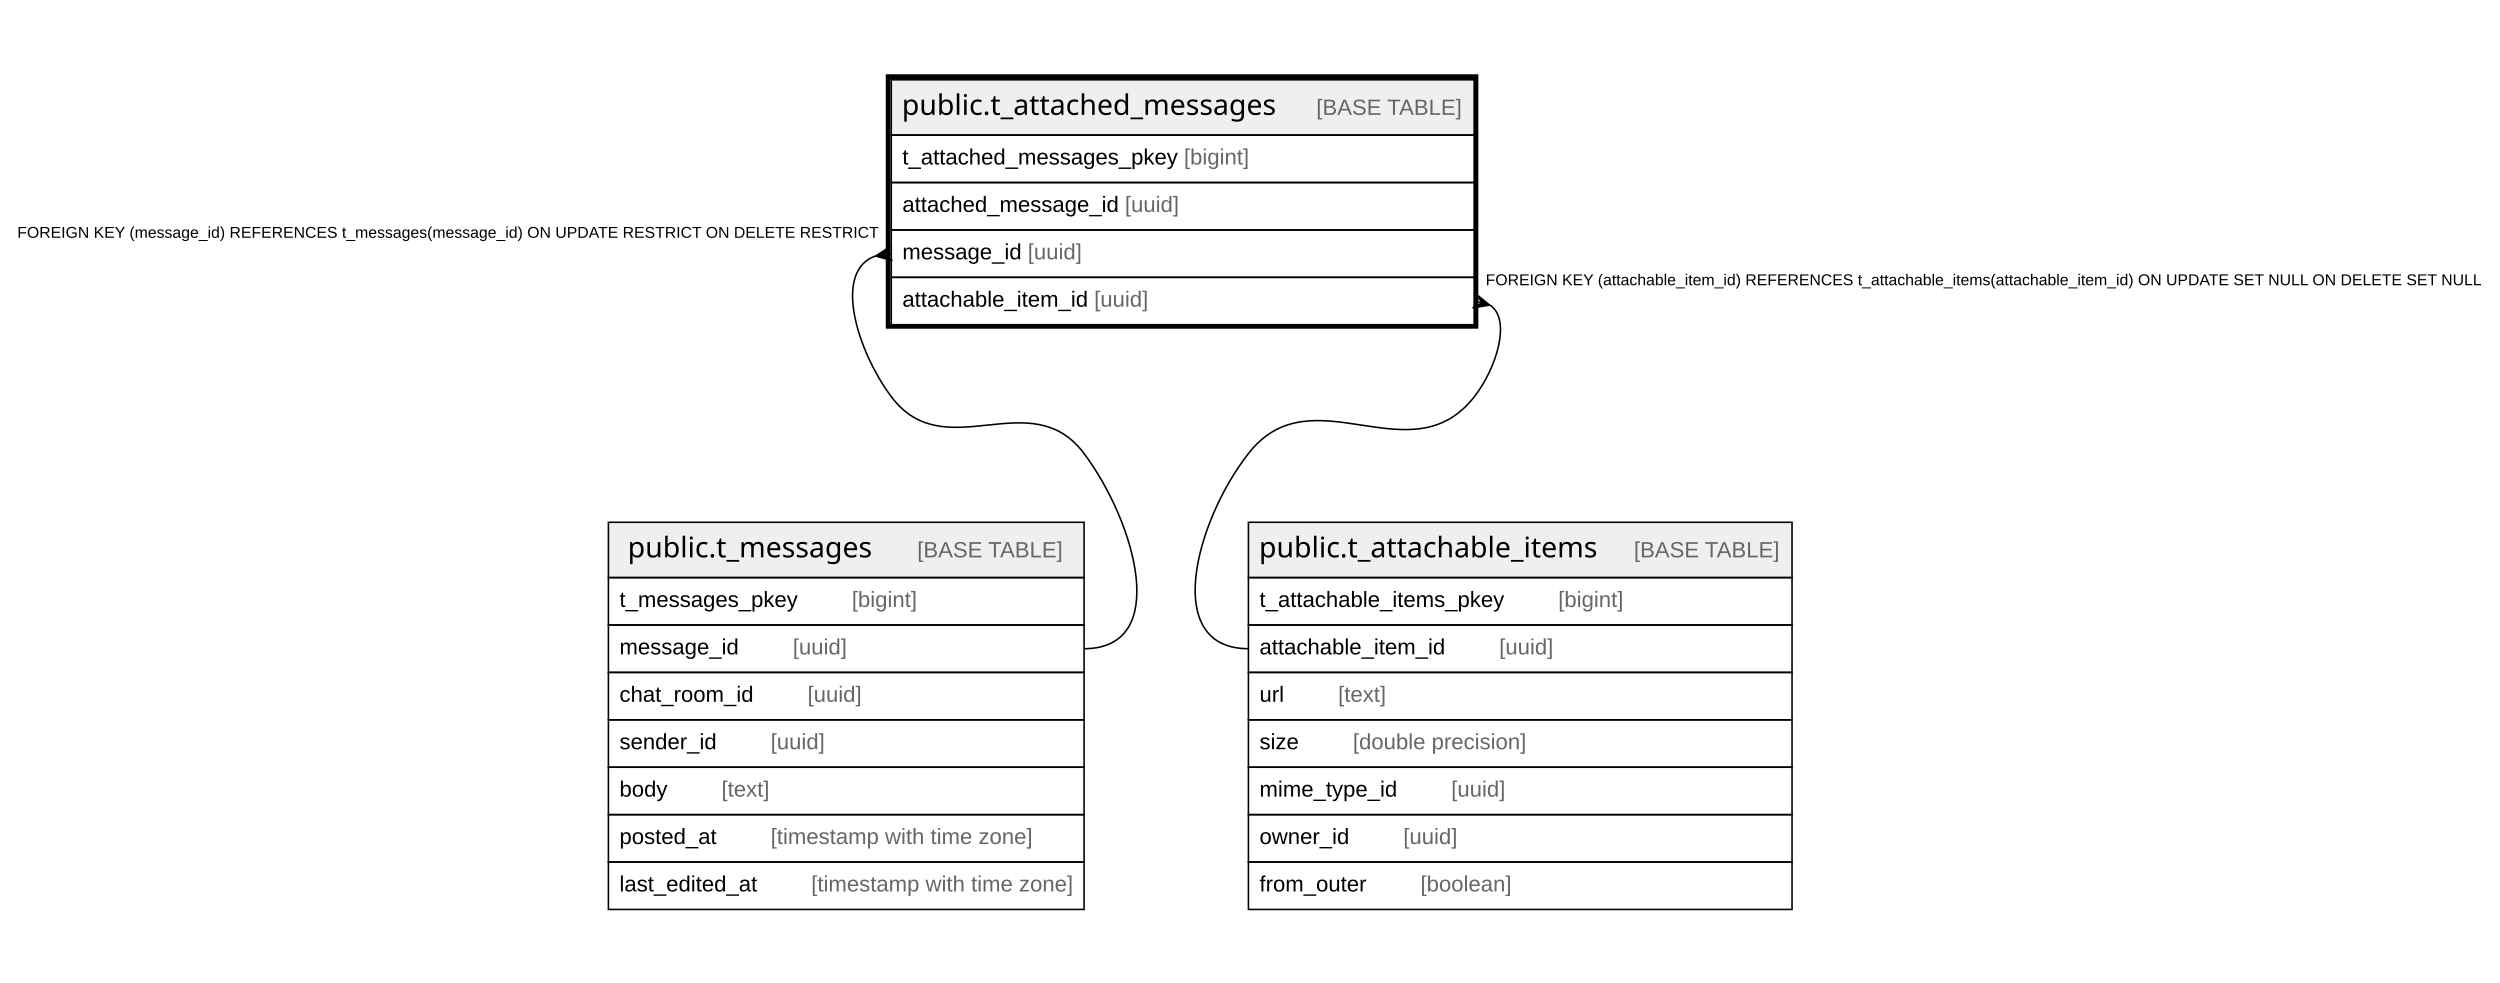
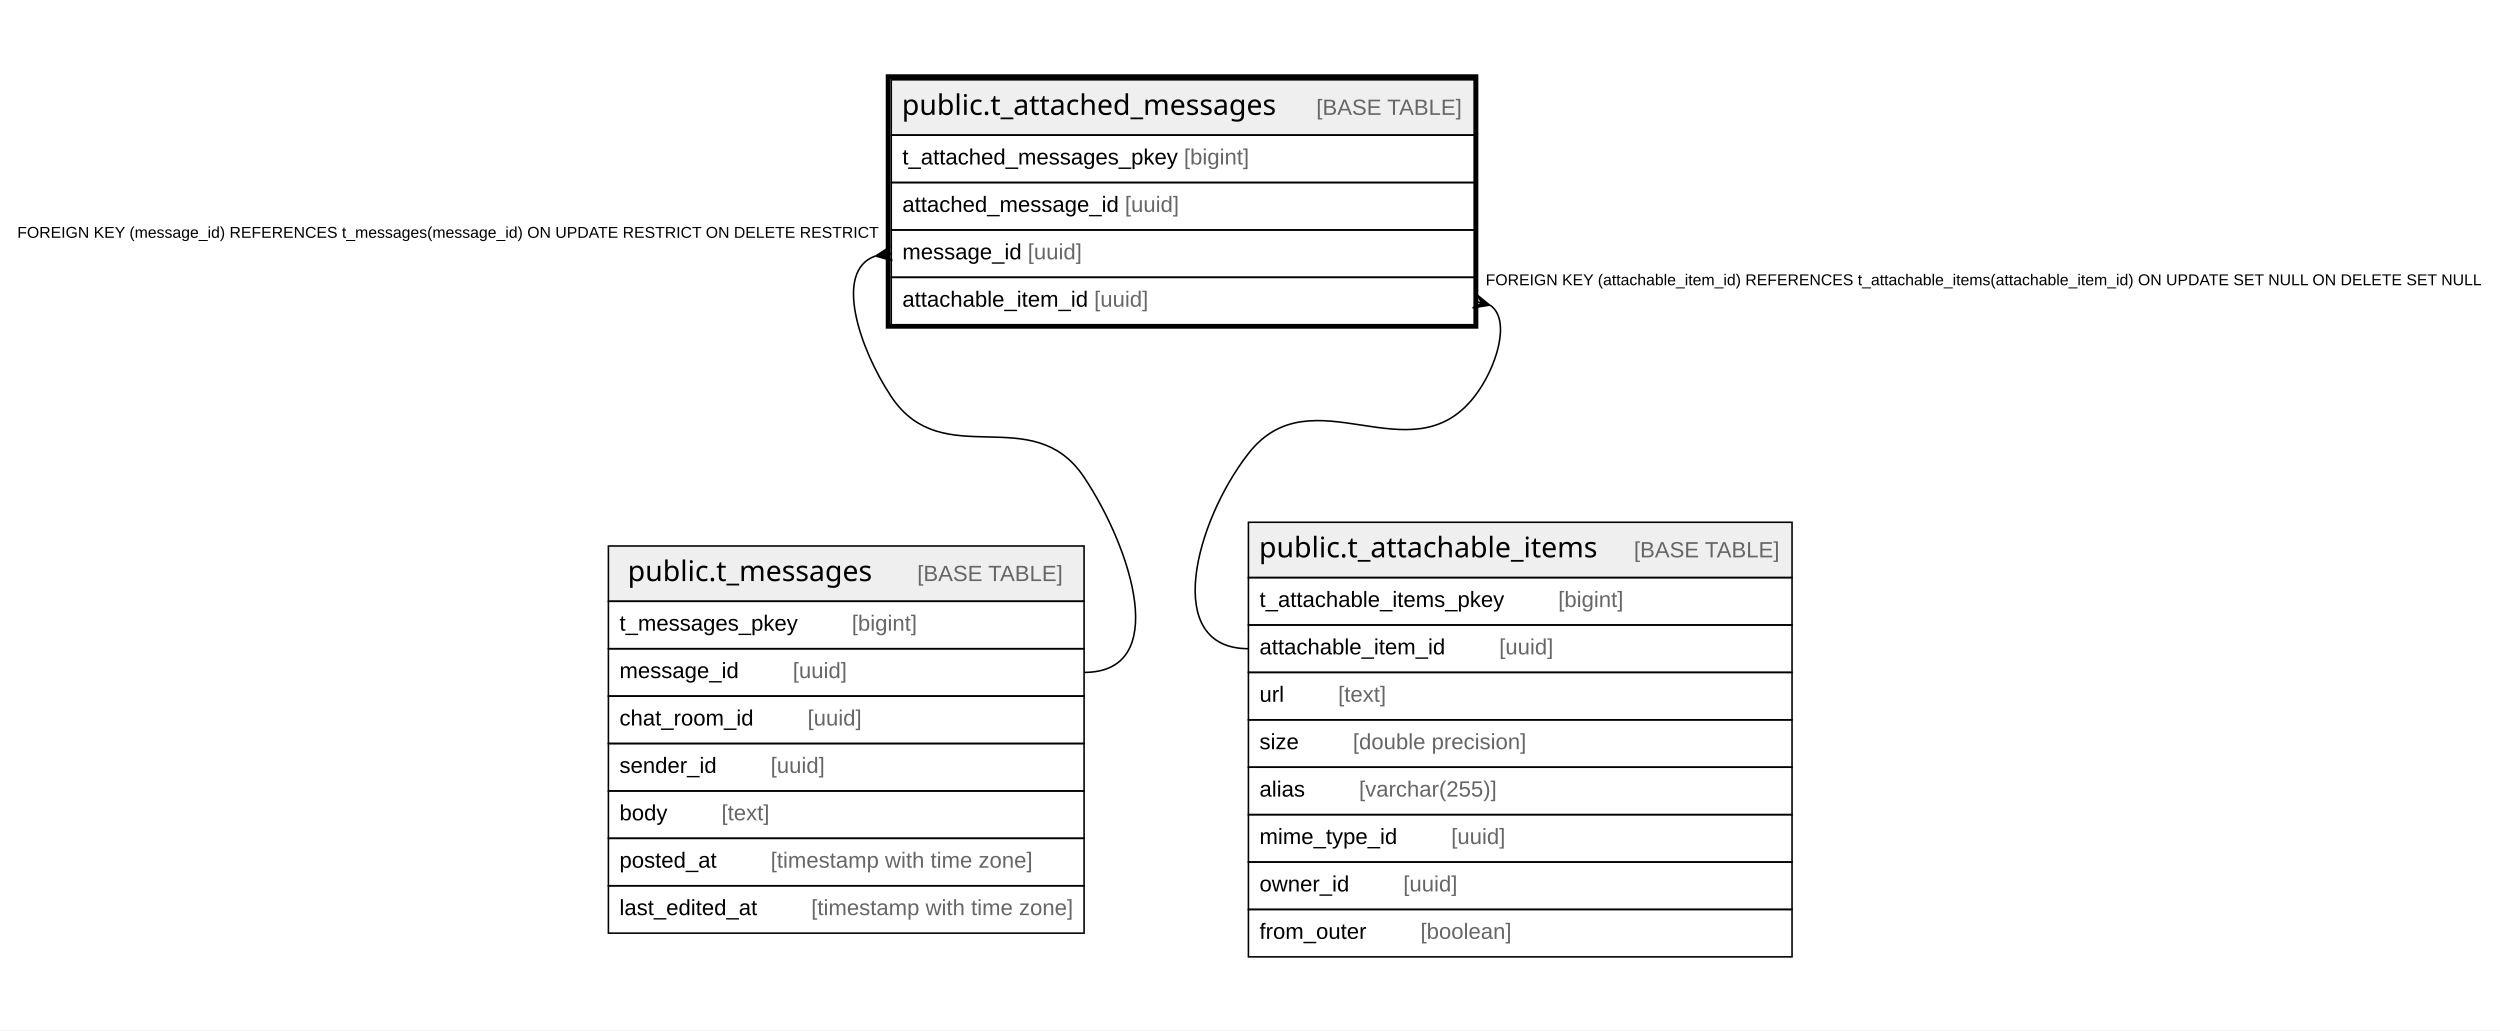
- <svg xmlns="http://www.w3.org/2000/svg" width="1582pt" height="622pt" viewBox="0.00 0.00 1582.00 622.00">
-   <g id="graph0" class="graph" transform="scale(1 1) rotate(0) translate(4 618)">
-     <polygon fill="#ffffff" stroke="transparent" points="-4,4 -4,-618 1578,-618 1578,4 -4,4" />
+ <svg xmlns="http://www.w3.org/2000/svg" width="1582pt" height="652pt" viewBox="0.00 0.00 1582.00 652.00">
+   <g id="graph0" class="graph" transform="scale(1 1) rotate(0) translate(4 648)">
+     <polygon fill="#ffffff" stroke="transparent" points="-4,4 -4,-648 1578,-648 1578,4 -4,4" />
    <g id="node1" class="node">
-       <polygon fill="#efefef" stroke="transparent" points="560,-532.5 560,-567.5 929,-567.5 929,-532.5 560,-532.5" />
-       <polygon fill="none" stroke="#000000" points="560,-532.5 560,-567.5 929,-567.5 929,-532.5 560,-532.5" />
-       <text text-anchor="start" x="566.678" y="-545.3" font-family="Arial Bold" font-size="18.00" fill="#000000">public.t_attached_messages</text>
-       <text text-anchor="start" x="794.754" y="-545.3" font-family="Arial" font-size="14.00" fill="#000000">    </text>
-       <text text-anchor="start" x="828.959" y="-545.3" font-family="Arial" font-size="14.00" fill="#666666">[BASE TABLE]</text>
+       <polygon fill="#efefef" stroke="transparent" points="560,-562.5 560,-597.5 929,-597.5 929,-562.5 560,-562.5" />
+       <polygon fill="none" stroke="#000000" points="560,-562.5 560,-597.5 929,-597.5 929,-562.5 560,-562.5" />
+       <text text-anchor="start" x="566.678" y="-575.3" font-family="Arial Bold" font-size="18.00" fill="#000000">public.t_attached_messages</text>
+       <text text-anchor="start" x="794.754" y="-575.3" font-family="Arial" font-size="14.00" fill="#000000">    </text>
+       <text text-anchor="start" x="828.959" y="-575.3" font-family="Arial" font-size="14.00" fill="#666666">[BASE TABLE]</text>
+       <polygon fill="none" stroke="#000000" points="560,-532.5 560,-562.5 929,-562.5 929,-532.5 560,-532.5" />
+       <text text-anchor="start" x="567" y="-543.9" font-family="Arial" font-size="14.00" fill="#000000">t_attached_messages_pkey </text>
+       <text text-anchor="start" x="745.179" y="-543.9" font-family="Arial" font-size="14.00" fill="#666666">[bigint]</text>
      <polygon fill="none" stroke="#000000" points="560,-502.5 560,-532.5 929,-532.5 929,-502.5 560,-502.5" />
-       <text text-anchor="start" x="567" y="-513.9" font-family="Arial" font-size="14.00" fill="#000000">t_attached_messages_pkey </text>
-       <text text-anchor="start" x="745.179" y="-513.9" font-family="Arial" font-size="14.00" fill="#666666">[bigint]</text>
+       <text text-anchor="start" x="567" y="-513.9" font-family="Arial" font-size="14.00" fill="#000000">attached_message_id </text>
+       <text text-anchor="start" x="707.83" y="-513.9" font-family="Arial" font-size="14.00" fill="#666666">[uuid]</text>
      <polygon fill="none" stroke="#000000" points="560,-472.5 560,-502.5 929,-502.5 929,-472.5 560,-472.5" />
-       <text text-anchor="start" x="567" y="-483.9" font-family="Arial" font-size="14.00" fill="#000000">attached_message_id </text>
-       <text text-anchor="start" x="707.83" y="-483.9" font-family="Arial" font-size="14.00" fill="#666666">[uuid]</text>
+       <text text-anchor="start" x="567" y="-483.9" font-family="Arial" font-size="14.00" fill="#000000">message_id </text>
+       <text text-anchor="start" x="646.353" y="-483.9" font-family="Arial" font-size="14.00" fill="#666666">[uuid]</text>
      <polygon fill="none" stroke="#000000" points="560,-442.5 560,-472.5 929,-472.5 929,-442.5 560,-442.5" />
-       <text text-anchor="start" x="567" y="-453.9" font-family="Arial" font-size="14.00" fill="#000000">message_id </text>
-       <text text-anchor="start" x="646.353" y="-453.9" font-family="Arial" font-size="14.00" fill="#666666">[uuid]</text>
-       <polygon fill="none" stroke="#000000" points="560,-412.5 560,-442.5 929,-442.5 929,-412.5 560,-412.5" />
-       <text text-anchor="start" x="567" y="-423.9" font-family="Arial" font-size="14.00" fill="#000000">attachable_item_id </text>
-       <text text-anchor="start" x="688.369" y="-423.9" font-family="Arial" font-size="14.00" fill="#666666">[uuid]</text>
-       <polygon fill="none" stroke="#000000" stroke-width="3" points="558,-411.5 558,-569.5 930,-569.5 930,-411.5 558,-411.5" />
+       <text text-anchor="start" x="567" y="-453.9" font-family="Arial" font-size="14.00" fill="#000000">attachable_item_id </text>
+       <text text-anchor="start" x="688.369" y="-453.9" font-family="Arial" font-size="14.00" fill="#666666">[uuid]</text>
+       <polygon fill="none" stroke="#000000" stroke-width="3" points="558,-441.5 558,-599.5 930,-599.5 930,-441.5 558,-441.5" />
    </g>
    <g id="node2" class="node">
-       <polygon fill="#efefef" stroke="transparent" points="381,-252.5 381,-287.5 682,-287.5 682,-252.5 381,-252.5" />
-       <polygon fill="none" stroke="#000000" points="381,-252.5 381,-287.5 682,-287.5 682,-252.5 381,-252.5" />
-       <text text-anchor="start" x="393.199" y="-265.3" font-family="Arial Bold" font-size="18.00" fill="#000000">public.t_messages</text>
-       <text text-anchor="start" x="542.233" y="-265.3" font-family="Arial" font-size="14.00" fill="#000000">    </text>
-       <text text-anchor="start" x="576.438" y="-265.3" font-family="Arial" font-size="14.00" fill="#666666">[BASE TABLE]</text>
-       <polygon fill="none" stroke="#000000" points="381,-222.5 381,-252.5 682,-252.5 682,-222.5 381,-222.5" />
-       <text text-anchor="start" x="388" y="-233.9" font-family="Arial" font-size="14.00" fill="#000000">t_messages_pkey    </text>
-       <text text-anchor="start" x="535.017" y="-233.9" font-family="Arial" font-size="14.00" fill="#666666">[bigint]</text>
-       <polygon fill="none" stroke="#000000" points="381,-192.5 381,-222.5 682,-222.5 682,-192.5 381,-192.5" />
-       <text text-anchor="start" x="388" y="-203.9" font-family="Arial" font-size="14.00" fill="#000000">message_id    </text>
-       <text text-anchor="start" x="497.668" y="-203.9" font-family="Arial" font-size="14.00" fill="#666666">[uuid]</text>
-       <polygon fill="none" stroke="#000000" points="381,-162.5 381,-192.5 682,-192.5 682,-162.5 381,-162.5" />
-       <text text-anchor="start" x="388" y="-173.9" font-family="Arial" font-size="14.00" fill="#000000">chat_room_id    </text>
-       <text text-anchor="start" x="507.001" y="-173.9" font-family="Arial" font-size="14.00" fill="#666666">[uuid]</text>
-       <polygon fill="none" stroke="#000000" points="381,-132.5 381,-162.5 682,-162.5 682,-132.5 381,-132.5" />
-       <text text-anchor="start" x="388" y="-143.9" font-family="Arial" font-size="14.00" fill="#000000">sender_id    </text>
-       <text text-anchor="start" x="483.668" y="-143.9" font-family="Arial" font-size="14.00" fill="#666666">[uuid]</text>
-       <polygon fill="none" stroke="#000000" points="381,-102.5 381,-132.5 682,-132.5 682,-102.5 381,-102.5" />
-       <text text-anchor="start" x="388" y="-113.9" font-family="Arial" font-size="14.00" fill="#000000">body    </text>
-       <text text-anchor="start" x="452.553" y="-113.9" font-family="Arial" font-size="14.00" fill="#666666">[text]</text>
-       <polygon fill="none" stroke="#000000" points="381,-72.5 381,-102.5 682,-102.5 682,-72.5 381,-72.5" />
-       <text text-anchor="start" x="388" y="-83.9" font-family="Arial" font-size="14.00" fill="#000000">posted_at    </text>
-       <text text-anchor="start" x="483.682" y="-83.9" font-family="Arial" font-size="14.00" fill="#666666">[timestamp with time zone]</text>
-       <polygon fill="none" stroke="#000000" points="381,-42.5 381,-72.5 682,-72.5 682,-42.5 381,-42.5" />
-       <text text-anchor="start" x="387.983" y="-53.9" font-family="Arial" font-size="14.00" fill="#000000">last_edited_at    </text>
-       <text text-anchor="start" x="509.333" y="-53.9" font-family="Arial" font-size="14.00" fill="#666666">[timestamp with time zone]</text>
+       <polygon fill="#efefef" stroke="transparent" points="381,-267.5 381,-302.5 682,-302.5 682,-267.5 381,-267.5" />
+       <polygon fill="none" stroke="#000000" points="381,-267.5 381,-302.5 682,-302.5 682,-267.5 381,-267.5" />
+       <text text-anchor="start" x="393.199" y="-280.3" font-family="Arial Bold" font-size="18.00" fill="#000000">public.t_messages</text>
+       <text text-anchor="start" x="542.233" y="-280.3" font-family="Arial" font-size="14.00" fill="#000000">    </text>
+       <text text-anchor="start" x="576.438" y="-280.3" font-family="Arial" font-size="14.00" fill="#666666">[BASE TABLE]</text>
+       <polygon fill="none" stroke="#000000" points="381,-237.5 381,-267.5 682,-267.5 682,-237.5 381,-237.5" />
+       <text text-anchor="start" x="388" y="-248.9" font-family="Arial" font-size="14.00" fill="#000000">t_messages_pkey    </text>
+       <text text-anchor="start" x="535.017" y="-248.9" font-family="Arial" font-size="14.00" fill="#666666">[bigint]</text>
+       <polygon fill="none" stroke="#000000" points="381,-207.5 381,-237.5 682,-237.5 682,-207.5 381,-207.5" />
+       <text text-anchor="start" x="388" y="-218.9" font-family="Arial" font-size="14.00" fill="#000000">message_id    </text>
+       <text text-anchor="start" x="497.668" y="-218.9" font-family="Arial" font-size="14.00" fill="#666666">[uuid]</text>
+       <polygon fill="none" stroke="#000000" points="381,-177.5 381,-207.5 682,-207.5 682,-177.5 381,-177.5" />
+       <text text-anchor="start" x="388" y="-188.9" font-family="Arial" font-size="14.00" fill="#000000">chat_room_id    </text>
+       <text text-anchor="start" x="507.001" y="-188.9" font-family="Arial" font-size="14.00" fill="#666666">[uuid]</text>
+       <polygon fill="none" stroke="#000000" points="381,-147.5 381,-177.5 682,-177.5 682,-147.5 381,-147.5" />
+       <text text-anchor="start" x="388" y="-158.9" font-family="Arial" font-size="14.00" fill="#000000">sender_id    </text>
+       <text text-anchor="start" x="483.668" y="-158.9" font-family="Arial" font-size="14.00" fill="#666666">[uuid]</text>
+       <polygon fill="none" stroke="#000000" points="381,-117.5 381,-147.5 682,-147.5 682,-117.5 381,-117.5" />
+       <text text-anchor="start" x="388" y="-128.9" font-family="Arial" font-size="14.00" fill="#000000">body    </text>
+       <text text-anchor="start" x="452.553" y="-128.9" font-family="Arial" font-size="14.00" fill="#666666">[text]</text>
+       <polygon fill="none" stroke="#000000" points="381,-87.5 381,-117.5 682,-117.5 682,-87.5 381,-87.5" />
+       <text text-anchor="start" x="388" y="-98.9" font-family="Arial" font-size="14.00" fill="#000000">posted_at    </text>
+       <text text-anchor="start" x="483.682" y="-98.9" font-family="Arial" font-size="14.00" fill="#666666">[timestamp with time zone]</text>
+       <polygon fill="none" stroke="#000000" points="381,-57.5 381,-87.5 682,-87.5 682,-57.5 381,-57.5" />
+       <text text-anchor="start" x="387.983" y="-68.9" font-family="Arial" font-size="14.00" fill="#000000">last_edited_at    </text>
+       <text text-anchor="start" x="509.333" y="-68.9" font-family="Arial" font-size="14.00" fill="#666666">[timestamp with time zone]</text>
    </g>
    <g id="edge1" class="edge">
-       <path fill="none" stroke="#000000" d="M549.784,-455.911C523.006,-446.365 538.269,-396.07 560,-367 593.849,-321.72 648.151,-376.28 682,-331 714.864,-287.037 736.889,-207.5 682,-207.5" />
-       <polygon fill="#000000" stroke="#000000" points="550.119,-455.963 559.308,-461.947 555.059,-456.731 560,-457.5 560,-457.5 560,-457.5 555.059,-456.731 560.692,-453.053 550.119,-455.963 550.119,-455.963" />
-       <text text-anchor="start" x="6.934" y="-467.5" font-family="Arial" font-size="10.00" fill="#000000">FOREIGN KEY (message_id) REFERENCES t_messages(message_id) ON UPDATE RESTRICT ON DELETE RESTRICT</text>
+       <path fill="none" stroke="#000000" d="M549.83,-485.944C523.321,-476.588 539.885,-427.21 560,-397 592.571,-348.082 649.429,-394.918 682,-346 712.42,-300.312 736.889,-222.5 682,-222.5" />
+       <polygon fill="#000000" stroke="#000000" points="550.115,-485.987 559.319,-491.948 555.058,-486.744 560,-487.5 560,-487.5 560,-487.5 555.058,-486.744 560.681,-483.052 550.115,-485.987 550.115,-485.987" />
+       <text text-anchor="start" x="6.934" y="-497.5" font-family="Arial" font-size="10.00" fill="#000000">FOREIGN KEY (message_id) REFERENCES t_messages(message_id) ON UPDATE RESTRICT ON DELETE RESTRICT</text>
    </g>
    <g id="node3" class="node">
-       <polygon fill="#efefef" stroke="transparent" points="786,-252.5 786,-287.5 1130,-287.5 1130,-252.5 786,-252.5" />
-       <polygon fill="none" stroke="#000000" points="786,-252.5 786,-287.5 1130,-287.5 1130,-252.5 786,-252.5" />
-       <text text-anchor="start" x="792.689" y="-265.3" font-family="Arial Bold" font-size="18.00" fill="#000000">public.t_attachable_items</text>
-       <text text-anchor="start" x="995.743" y="-265.3" font-family="Arial" font-size="14.00" fill="#000000">    </text>
-       <text text-anchor="start" x="1029.948" y="-265.3" font-family="Arial" font-size="14.00" fill="#666666">[BASE TABLE]</text>
+       <polygon fill="#efefef" stroke="transparent" points="786,-282.5 786,-317.5 1130,-317.5 1130,-282.5 786,-282.5" />
+       <polygon fill="none" stroke="#000000" points="786,-282.5 786,-317.5 1130,-317.5 1130,-282.5 786,-282.5" />
+       <text text-anchor="start" x="792.689" y="-295.3" font-family="Arial Bold" font-size="18.00" fill="#000000">public.t_attachable_items</text>
+       <text text-anchor="start" x="995.743" y="-295.3" font-family="Arial" font-size="14.00" fill="#000000">    </text>
+       <text text-anchor="start" x="1029.948" y="-295.3" font-family="Arial" font-size="14.00" fill="#666666">[BASE TABLE]</text>
+       <polygon fill="none" stroke="#000000" points="786,-252.5 786,-282.5 1130,-282.5 1130,-252.5 786,-252.5" />
+       <text text-anchor="start" x="793" y="-263.9" font-family="Arial" font-size="14.00" fill="#000000">t_attachable_items_pkey    </text>
+       <text text-anchor="start" x="982.032" y="-263.9" font-family="Arial" font-size="14.00" fill="#666666">[bigint]</text>
      <polygon fill="none" stroke="#000000" points="786,-222.5 786,-252.5 1130,-252.5 1130,-222.5 786,-222.5" />
-       <text text-anchor="start" x="793" y="-233.9" font-family="Arial" font-size="14.00" fill="#000000">t_attachable_items_pkey    </text>
-       <text text-anchor="start" x="982.032" y="-233.9" font-family="Arial" font-size="14.00" fill="#666666">[bigint]</text>
+       <text text-anchor="start" x="793" y="-233.9" font-family="Arial" font-size="14.00" fill="#000000">attachable_item_id    </text>
+       <text text-anchor="start" x="944.683" y="-233.9" font-family="Arial" font-size="14.00" fill="#666666">[uuid]</text>
      <polygon fill="none" stroke="#000000" points="786,-192.5 786,-222.5 1130,-222.5 1130,-192.5 786,-192.5" />
-       <text text-anchor="start" x="793" y="-203.9" font-family="Arial" font-size="14.00" fill="#000000">attachable_item_id    </text>
-       <text text-anchor="start" x="944.683" y="-203.9" font-family="Arial" font-size="14.00" fill="#666666">[uuid]</text>
+       <text text-anchor="start" x="793" y="-203.9" font-family="Arial" font-size="14.00" fill="#000000">url    </text>
+       <text text-anchor="start" x="842.755" y="-203.9" font-family="Arial" font-size="14.00" fill="#666666">[text]</text>
      <polygon fill="none" stroke="#000000" points="786,-162.5 786,-192.5 1130,-192.5 1130,-162.5 786,-162.5" />
-       <text text-anchor="start" x="793" y="-173.9" font-family="Arial" font-size="14.00" fill="#000000">url    </text>
-       <text text-anchor="start" x="842.755" y="-173.9" font-family="Arial" font-size="14.00" fill="#666666">[text]</text>
+       <text text-anchor="start" x="793" y="-173.9" font-family="Arial" font-size="14.00" fill="#000000">size    </text>
+       <text text-anchor="start" x="852.094" y="-173.9" font-family="Arial" font-size="14.00" fill="#666666">[double precision]</text>
      <polygon fill="none" stroke="#000000" points="786,-132.5 786,-162.5 1130,-162.5 1130,-132.5 786,-132.5" />
-       <text text-anchor="start" x="793" y="-143.9" font-family="Arial" font-size="14.00" fill="#000000">size    </text>
-       <text text-anchor="start" x="852.094" y="-143.9" font-family="Arial" font-size="14.00" fill="#666666">[double precision]</text>
+       <text text-anchor="start" x="793" y="-143.9" font-family="Arial" font-size="14.00" fill="#000000">alias    </text>
+       <text text-anchor="start" x="855.983" y="-143.9" font-family="Arial" font-size="14.00" fill="#666666">[varchar(255)]</text>
      <polygon fill="none" stroke="#000000" points="786,-102.5 786,-132.5 1130,-132.5 1130,-102.5 786,-102.5" />
      <text text-anchor="start" x="793" y="-113.9" font-family="Arial" font-size="14.00" fill="#000000">mime_type_id    </text>
      <text text-anchor="start" x="914.325" y="-113.9" font-family="Arial" font-size="14.00" fill="#666666">[uuid]</text>
      <polygon fill="none" stroke="#000000" points="786,-72.5 786,-102.5 1130,-102.5 1130,-72.5 786,-72.5" />
      <text text-anchor="start" x="793" y="-83.9" font-family="Arial" font-size="14.00" fill="#000000">owner_id    </text>
      <text text-anchor="start" x="883.992" y="-83.9" font-family="Arial" font-size="14.00" fill="#666666">[uuid]</text>
      <polygon fill="none" stroke="#000000" points="786,-42.5 786,-72.5 1130,-72.5 1130,-42.5 786,-42.5" />
      <text text-anchor="start" x="793" y="-53.9" font-family="Arial" font-size="14.00" fill="#000000">from_outer    </text>
      <text text-anchor="start" x="894.881" y="-53.9" font-family="Arial" font-size="14.00" fill="#666666">[boolean]</text>
    </g>
    <g id="edge2" class="edge">
-       <path fill="none" stroke="#000000" d="M938.995,-424.841C952.501,-415.663 942.947,-384.894 929,-367 888.709,-315.309 826.291,-382.691 786,-331 752.256,-287.709 731.111,-207.5 786,-207.5" />
-       <polygon fill="#000000" stroke="#000000" points="938.664,-424.929 927.843,-423.151 933.832,-426.214 929,-427.5 929,-427.5 929,-427.5 933.832,-426.214 930.157,-431.849 938.664,-424.929 938.664,-424.929" />
-       <text text-anchor="start" x="936.128" y="-437.5" font-family="Arial" font-size="10.00" fill="#000000">FOREIGN KEY (attachable_item_id) REFERENCES t_attachable_items(attachable_item_id) ON UPDATE SET NULL ON DELETE SET NULL</text>
+       <path fill="none" stroke="#000000" d="M938.995,-454.841C952.501,-445.663 942.947,-414.894 929,-397 888.709,-345.309 826.291,-412.691 786,-361 752.256,-317.709 731.111,-237.5 786,-237.5" />
+       <polygon fill="#000000" stroke="#000000" points="938.664,-454.929 927.843,-453.151 933.832,-456.214 929,-457.5 929,-457.5 929,-457.5 933.832,-456.214 930.157,-461.849 938.664,-454.929 938.664,-454.929" />
+       <text text-anchor="start" x="936.128" y="-467.5" font-family="Arial" font-size="10.00" fill="#000000">FOREIGN KEY (attachable_item_id) REFERENCES t_attachable_items(attachable_item_id) ON UPDATE SET NULL ON DELETE SET NULL</text>
    </g>
  </g>
</svg>
